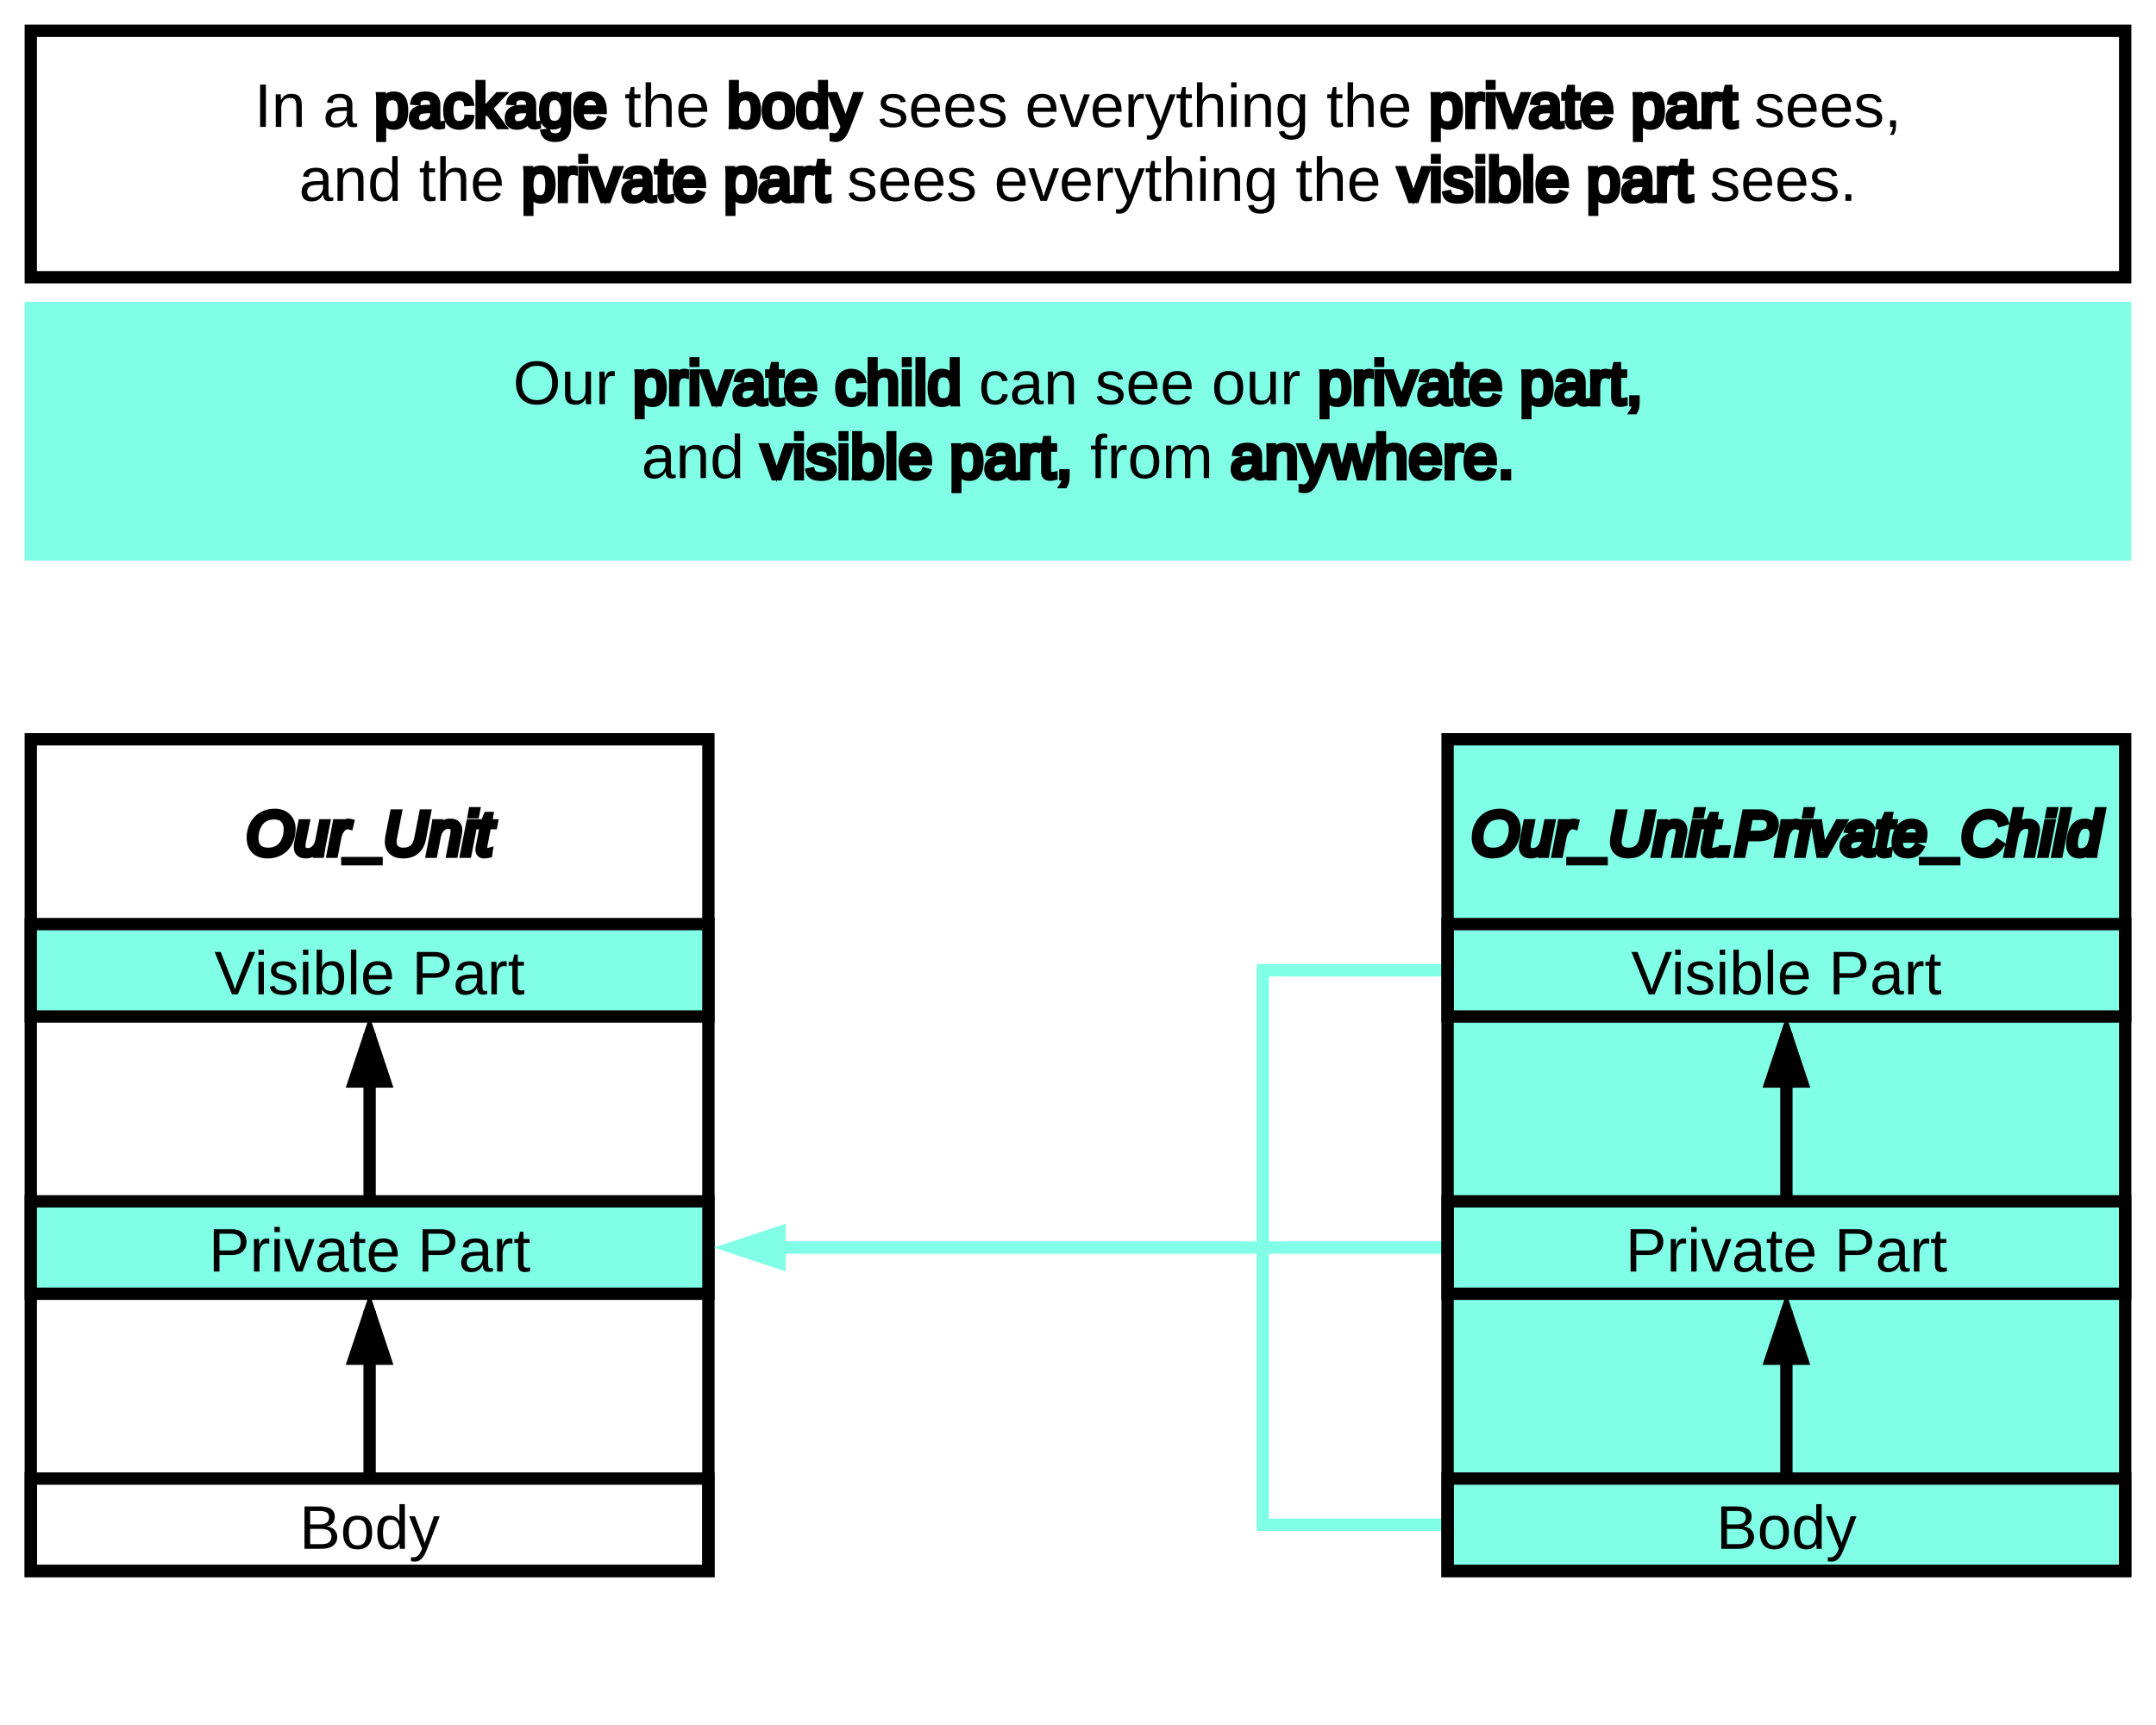
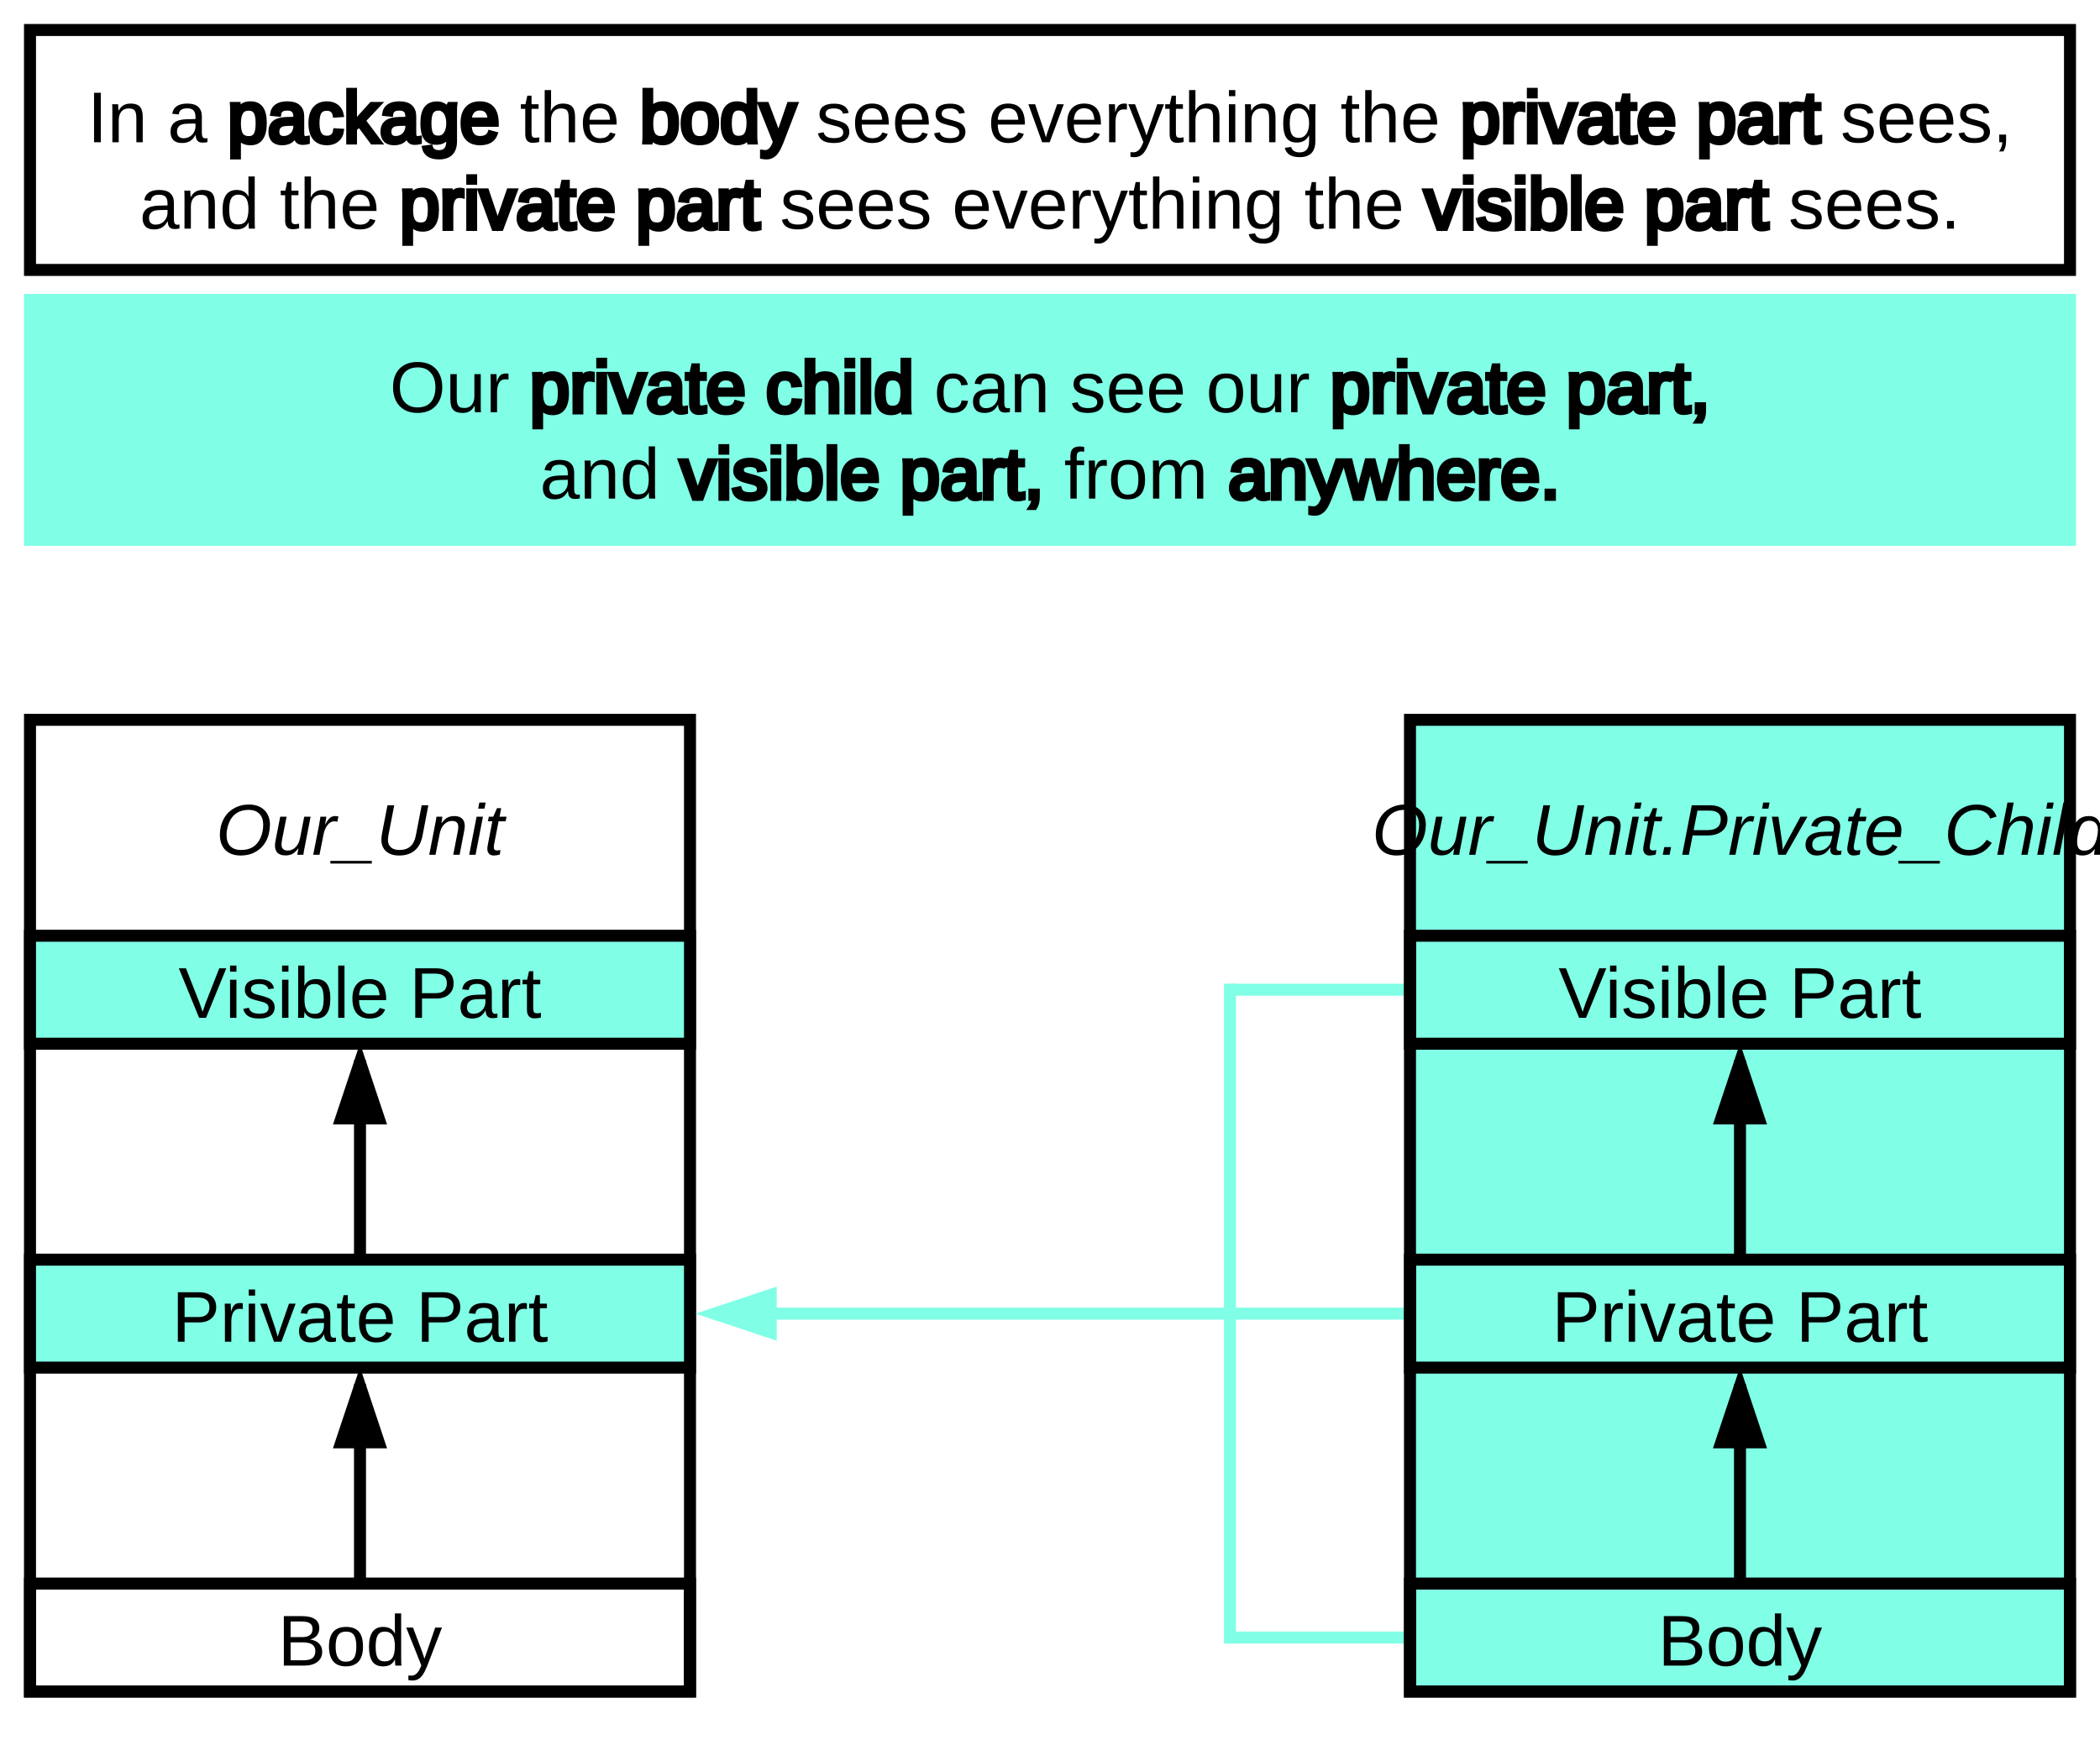
- <svg xmlns="http://www.w3.org/2000/svg" baseProfile="full" version="1.1" height="280" width="350">
+ <svg xmlns="http://www.w3.org/2000/svg" baseProfile="full" version="1.1" height="290" width="350">
  <rect fill="none" stroke="#000000" stroke-width="2" height="40" width="340" x="5" y="5" />
-   <text xml:space="preserve" fill="#000000" stroke="none" text-align="left" font-size="10px" font-family="Arial" font-weight="normal" x="41.306" y="20.6">
-     <tspan x="41.306" y="20.6" style="fill:#000000">In a</tspan>
-     <tspan x="60.764" y="20.6" style="fill:#000000;stroke:#000000;stroke-width:0.75">package</tspan>
-     <tspan x="101.35" y="20.6" style="fill:#000000">the</tspan>
-     <tspan x="118.03" y="20.6" style="fill:#000000;stroke:#000000;stroke-width:0.75">body</tspan>
-     <tspan x="142.493" y="20.6" style="fill:#000000">sees everything the</tspan>
-     <tspan x="231.99" y="20.6" style="fill:#000000;stroke:#000000;stroke-width:0.75">private part</tspan>
-     <tspan x="284.792" y="20.6" style="fill:#000000">sees,</tspan>
+   <text xml:space="preserve" fill="#000000" stroke="none" text-align="left" font-size="12px" font-family="Arial" font-weight="normal" x="14.567" y="23.72">
+     <tspan x="14.567" y="23.72" style="fill:#000000">In a</tspan>
+     <tspan x="37.917" y="23.72" style="fill:#000000;stroke:#000000;stroke-width:0.75">package</tspan>
+     <tspan x="86.62" y="23.72" style="fill:#000000">the</tspan>
+     <tspan x="106.636" y="23.72" style="fill:#000000;stroke:#000000;stroke-width:0.75">body</tspan>
+     <tspan x="135.991" y="23.72" style="fill:#000000">sees everything the</tspan>
+     <tspan x="243.388" y="23.72" style="fill:#000000;stroke:#000000;stroke-width:0.75">private part</tspan>
+     <tspan x="306.751" y="23.72" style="fill:#000000">sees,</tspan>
  </text>
-   <text xml:space="preserve" fill="#000000" stroke="none" text-align="left" font-size="10px" font-family="Arial" font-weight="normal" x="48.54" y="32.6">
-     <tspan x="48.54" y="32.6" style="fill:#000000">and the</tspan>
-     <tspan x="84.683" y="32.6" style="fill:#000000;stroke:#000000;stroke-width:0.75">private part</tspan>
-     <tspan x="137.485" y="32.6" style="fill:#000000">sees everything the</tspan>
-     <tspan x="226.982" y="32.6" style="fill:#000000;stroke:#000000;stroke-width:0.75">visible part</tspan>
-     <tspan x="277.559" y="32.6" style="fill:#000000">sees.</tspan>
+   <text xml:space="preserve" fill="#000000" stroke="none" text-align="left" font-size="12px" font-family="Arial" font-weight="normal" x="23.248" y="38.12">
+     <tspan x="23.248" y="38.12" style="fill:#000000">and the</tspan>
+     <tspan x="66.619" y="38.12" style="fill:#000000;stroke:#000000;stroke-width:0.75">private part</tspan>
+     <tspan x="129.982" y="38.12" style="fill:#000000">sees everything the</tspan>
+     <tspan x="237.379" y="38.12" style="fill:#000000;stroke:#000000;stroke-width:0.75">visible part</tspan>
+     <tspan x="298.07" y="38.12" style="fill:#000000">sees.</tspan>
  </text>
  <rect fill="#80ffe6" stroke="#80ffe6" stroke-width="2" height="40" width="340" x="5" y="50" />
-   <text xml:space="preserve" fill="#000000" stroke="none" text-align="left" font-size="10px" font-family="Arial" font-weight="normal" x="83.289" y="65.6">
-     <tspan x="83.289" y="65.6" style="fill:#000000">Our</tspan>
-     <tspan x="102.737" y="65.6" style="fill:#000000;stroke:#000000;stroke-width:0.75">private child</tspan>
-     <tspan x="158.875" y="65.6" style="fill:#000000">can see our</tspan>
-     <tspan x="213.909" y="65.6" style="fill:#000000;stroke:#000000;stroke-width:0.75">private part,</tspan>
+   <text xml:space="preserve" fill="#000000" stroke="none" text-align="left" font-size="12px" font-family="Arial" font-weight="normal" x="64.946" y="68.72">
+     <tspan x="64.946" y="68.72" style="fill:#000000">Our</tspan>
+     <tspan x="88.284" y="68.72" style="fill:#000000;stroke:#000000;stroke-width:0.75">private child</tspan>
+     <tspan x="155.649" y="68.72" style="fill:#000000">can see our</tspan>
+     <tspan x="221.69" y="68.72" style="fill:#000000;stroke:#000000;stroke-width:0.75">private part,</tspan>
  </text>
-   <text xml:space="preserve" fill="#000000" stroke="none" text-align="left" font-size="10px" font-family="Arial" font-weight="normal" x="104.133" y="77.6">
-     <tspan x="104.133" y="77.6" style="fill:#000000">and</tspan>
-     <tspan x="123.596" y="77.6" style="fill:#000000;stroke:#000000;stroke-width:0.75">visible part,</tspan>
-     <tspan x="176.951" y="77.6" style="fill:#000000">from</tspan>
-     <tspan x="199.729" y="77.6" style="fill:#000000;stroke:#000000;stroke-width:0.75">anywhere.</tspan>
+   <text xml:space="preserve" fill="#000000" stroke="none" text-align="left" font-size="12px" font-family="Arial" font-weight="normal" x="89.96" y="83.12">
+     <tspan x="89.96" y="83.12" style="fill:#000000">and</tspan>
+     <tspan x="113.315" y="83.12" style="fill:#000000;stroke:#000000;stroke-width:0.75">visible part,</tspan>
+     <tspan x="177.341" y="83.12" style="fill:#000000">from</tspan>
+     <tspan x="204.675" y="83.12" style="fill:#000000;stroke:#000000;stroke-width:0.75">anywhere.</tspan>
  </text>
-   <rect fill="none" stroke="#000000" stroke-width="2" height="135" width="110" x="5" y="120" />
-   <text xml:space="preserve" fill="none" stroke="#000000" stroke-width="1" text-align="center" font-size="10px" font-family="arial" font-weight="normal" font-style="italic" text-anchor="middle" x="60.0" y="138.75">Our_Unit</text>
-   <rect fill="#80ffe6" stroke="#000000" stroke-width="2" height="15" width="110" x="5" y="150" />
-   <text xml:space="preserve" fill="#000000" stroke="none" text-align="left" font-size="10px" font-family="Arial" font-weight="normal" text-anchor="middle" x="60.0" y="161.4">Visible Part</text>
-   <polygon fill="#000000" stroke="#000000" stroke-width="1" transform="rotate(45, 60.0, 166.5)" points="60.0,166.5 64.5,175.5 69.0,171.0 " />
-   <line fill="none" stroke="#000000" stroke-width="2" x1="60.0" y1="167.75" x2="60.0" y2="195.75" />
-   <rect fill="#80ffe6" stroke="#000000" stroke-width="2" height="15" width="110" x="5" y="195" />
-   <text xml:space="preserve" fill="#000000" stroke="none" text-align="left" font-size="10px" font-family="Arial" font-weight="normal" text-anchor="middle" x="60.0" y="206.4">Private Part</text>
-   <polygon fill="#000000" stroke="#000000" stroke-width="1" transform="rotate(45, 60.0, 211.5)" points="60.0,211.5 64.5,220.5 69.0,216.0 " />
-   <line fill="none" stroke="#000000" stroke-width="2" x1="60.0" y1="212.75" x2="60.0" y2="240.75" />
-   <rect fill="none" stroke="#000000" stroke-width="2" height="15" width="110" x="5" y="240" />
-   <text xml:space="preserve" fill="#000000" stroke="none" text-align="left" font-size="10px" font-family="Arial" font-weight="normal" text-anchor="middle" x="60.0" y="251.4">Body</text>
-   <line fill="none" stroke="#80ffe6" stroke-width="2" x1="205.0" y1="157.5" x2="235" y2="157.5" />
-   <polygon fill="#80ffe6" stroke="#80ffe6" stroke-width="1" transform="rotate(-45, 117.5, 202.5)" points="117.5,202.5 122.0,211.5 126.5,207.0 " />
-   <line fill="none" stroke="#80ffe6" stroke-width="2" x1="118.75" y1="202.5" x2="235" y2="202.5" />
-   <line fill="none" stroke="#80ffe6" stroke-width="2" x1="205.0" y1="247.5" x2="235" y2="247.5" />
-   <line fill="none" stroke="#80ffe6" stroke-width="2" x1="205.0" y1="156.5" x2="205.0" y2="248.5" />
-   <rect fill="#80ffe6" stroke="#000000" stroke-width="2" height="135" width="110" x="235" y="120" />
-   <text xml:space="preserve" fill="none" stroke="#000000" stroke-width="1" text-align="center" font-size="10px" font-family="arial" font-weight="normal" font-style="italic" text-anchor="middle" x="290.0" y="138.75">Our_Unit.Private_Child</text>
-   <rect fill="none" stroke="#000000" stroke-width="2" height="15" width="110" x="235" y="150" />
-   <text xml:space="preserve" fill="#000000" stroke="none" text-align="left" font-size="10px" font-family="Arial" font-weight="normal" text-anchor="middle" x="290.0" y="161.4">Visible Part</text>
-   <polygon fill="#000000" stroke="#000000" stroke-width="1" transform="rotate(45, 290.0, 166.5)" points="290.0,166.5 294.5,175.5 299.0,171.0 " />
-   <line fill="none" stroke="#000000" stroke-width="2" x1="290.0" y1="167.75" x2="290.0" y2="195.75" />
-   <rect fill="none" stroke="#000000" stroke-width="2" height="15" width="110" x="235" y="195" />
-   <text xml:space="preserve" fill="#000000" stroke="none" text-align="left" font-size="10px" font-family="Arial" font-weight="normal" text-anchor="middle" x="290.0" y="206.4">Private Part</text>
-   <polygon fill="#000000" stroke="#000000" stroke-width="1" transform="rotate(45, 290.0, 211.5)" points="290.0,211.5 294.5,220.5 299.0,216.0 " />
-   <line fill="none" stroke="#000000" stroke-width="2" x1="290.0" y1="212.75" x2="290.0" y2="240.75" />
-   <rect fill="none" stroke="#000000" stroke-width="2" height="15" width="110" x="235" y="240" />
-   <text xml:space="preserve" fill="#000000" stroke="none" text-align="left" font-size="10px" font-family="Arial" font-weight="normal" text-anchor="middle" x="290.0" y="251.4">Body</text>
+   <rect fill="none" stroke="#000000" stroke-width="2" height="162.0" width="110" x="5" y="120" />
+   <text xml:space="preserve" fill="#000000" stroke="none" text-align="center" font-size="12px" font-family="arial" font-weight="normal" font-style="italic" text-anchor="middle" x="60.0" y="142.5">Our_Unit</text>
+   <rect fill="#80ffe6" stroke="#000000" stroke-width="2" height="18.0" width="110" x="5" y="156.0" />
+   <text xml:space="preserve" fill="#000000" stroke="none" text-align="left" font-size="12px" font-family="Arial" font-weight="normal" text-anchor="middle" x="60.0" y="169.68">Visible Part</text>
+   <polygon fill="#000000" stroke="#000000" stroke-width="1" transform="rotate(45, 60.0, 175.5)" points="60.0,175.5 65.4,186.3 70.8,180.9 " />
+   <line fill="none" stroke="#000000" stroke-width="2" x1="60.0" y1="176.75" x2="60.0" y2="210.75" />
+   <rect fill="#80ffe6" stroke="#000000" stroke-width="2" height="18.0" width="110" x="5" y="210.0" />
+   <text xml:space="preserve" fill="#000000" stroke="none" text-align="left" font-size="12px" font-family="Arial" font-weight="normal" text-anchor="middle" x="60.0" y="223.68">Private Part</text>
+   <polygon fill="#000000" stroke="#000000" stroke-width="1" transform="rotate(45, 60.0, 229.5)" points="60.0,229.5 65.4,240.3 70.8,234.9 " />
+   <line fill="none" stroke="#000000" stroke-width="2" x1="60.0" y1="230.75" x2="60.0" y2="264.75" />
+   <rect fill="none" stroke="#000000" stroke-width="2" height="18.0" width="110" x="5" y="264.0" />
+   <text xml:space="preserve" fill="#000000" stroke="none" text-align="left" font-size="12px" font-family="Arial" font-weight="normal" text-anchor="middle" x="60.0" y="277.68">Body</text>
+   <line fill="none" stroke="#80ffe6" stroke-width="2" x1="205.0" y1="165.0" x2="235" y2="165.0" />
+   <polygon fill="#80ffe6" stroke="#80ffe6" stroke-width="1" transform="rotate(-45, 117.5, 219.0)" points="117.5,219.0 122.9,229.8 128.3,224.4 " />
+   <line fill="none" stroke="#80ffe6" stroke-width="2" x1="118.75" y1="219.0" x2="235" y2="219.0" />
+   <line fill="none" stroke="#80ffe6" stroke-width="2" x1="205.0" y1="273.0" x2="235" y2="273.0" />
+   <line fill="none" stroke="#80ffe6" stroke-width="2" x1="205.0" y1="164.0" x2="205.0" y2="274.0" />
+   <rect fill="#80ffe6" stroke="#000000" stroke-width="2" height="162.0" width="110" x="235" y="120" />
+   <text xml:space="preserve" fill="#000000" stroke="none" text-align="center" font-size="12px" font-family="arial" font-weight="normal" font-style="italic" text-anchor="middle" x="290.0" y="142.5">Our_Unit.Private_Child</text>
+   <rect fill="none" stroke="#000000" stroke-width="2" height="18.0" width="110" x="235" y="156.0" />
+   <text xml:space="preserve" fill="#000000" stroke="none" text-align="left" font-size="12px" font-family="Arial" font-weight="normal" text-anchor="middle" x="290.0" y="169.68">Visible Part</text>
+   <polygon fill="#000000" stroke="#000000" stroke-width="1" transform="rotate(45, 290.0, 175.5)" points="290.0,175.5 295.4,186.3 300.8,180.9 " />
+   <line fill="none" stroke="#000000" stroke-width="2" x1="290.0" y1="176.75" x2="290.0" y2="210.75" />
+   <rect fill="none" stroke="#000000" stroke-width="2" height="18.0" width="110" x="235" y="210.0" />
+   <text xml:space="preserve" fill="#000000" stroke="none" text-align="left" font-size="12px" font-family="Arial" font-weight="normal" text-anchor="middle" x="290.0" y="223.68">Private Part</text>
+   <polygon fill="#000000" stroke="#000000" stroke-width="1" transform="rotate(45, 290.0, 229.5)" points="290.0,229.5 295.4,240.3 300.8,234.9 " />
+   <line fill="none" stroke="#000000" stroke-width="2" x1="290.0" y1="230.75" x2="290.0" y2="264.75" />
+   <rect fill="none" stroke="#000000" stroke-width="2" height="18.0" width="110" x="235" y="264.0" />
+   <text xml:space="preserve" fill="#000000" stroke="none" text-align="left" font-size="12px" font-family="Arial" font-weight="normal" text-anchor="middle" x="290.0" y="277.68">Body</text>
</svg>
